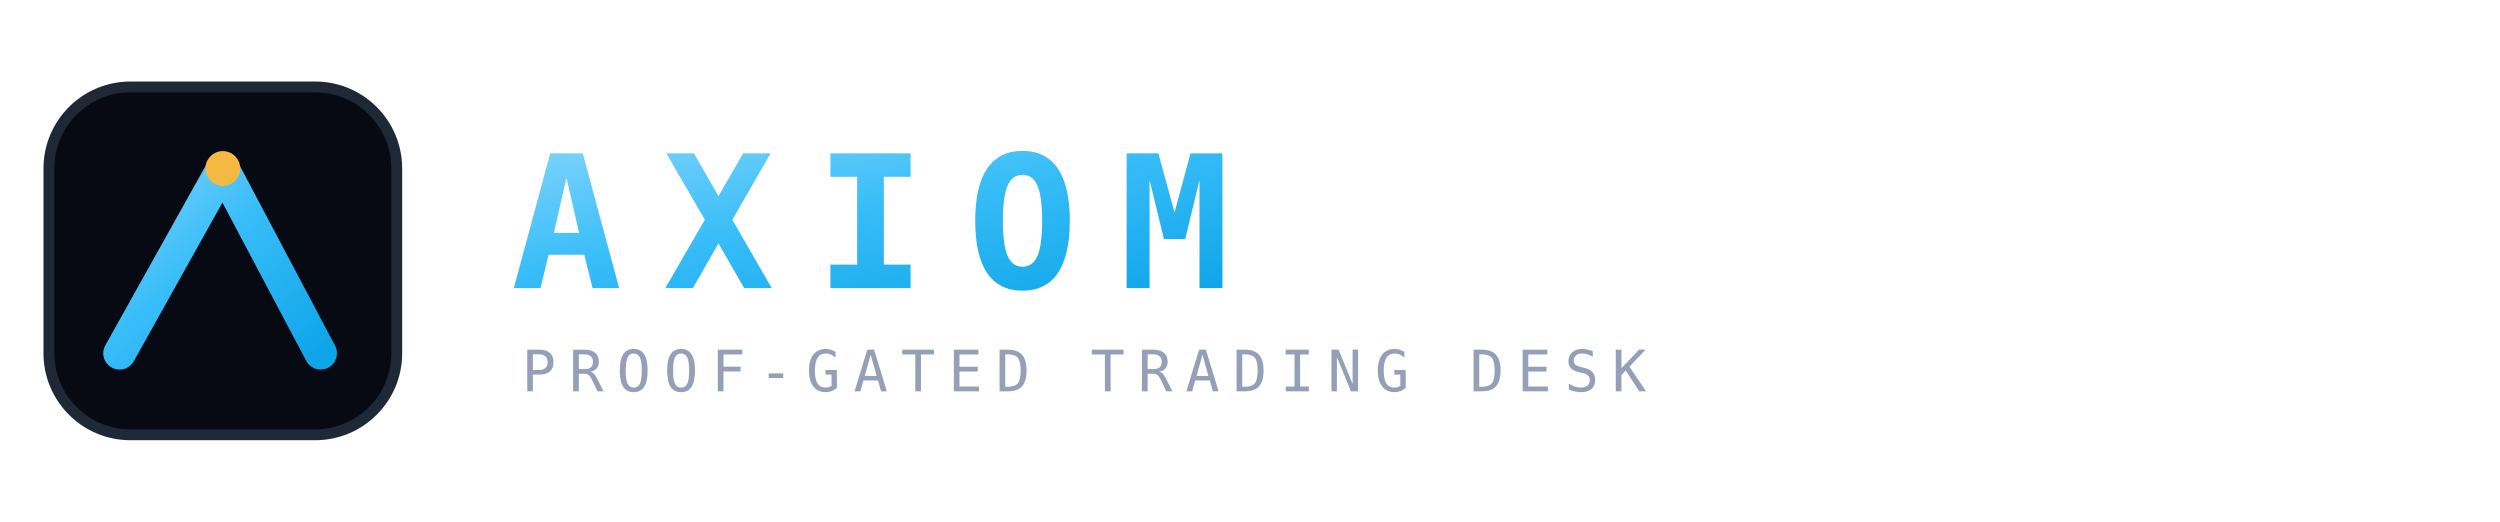
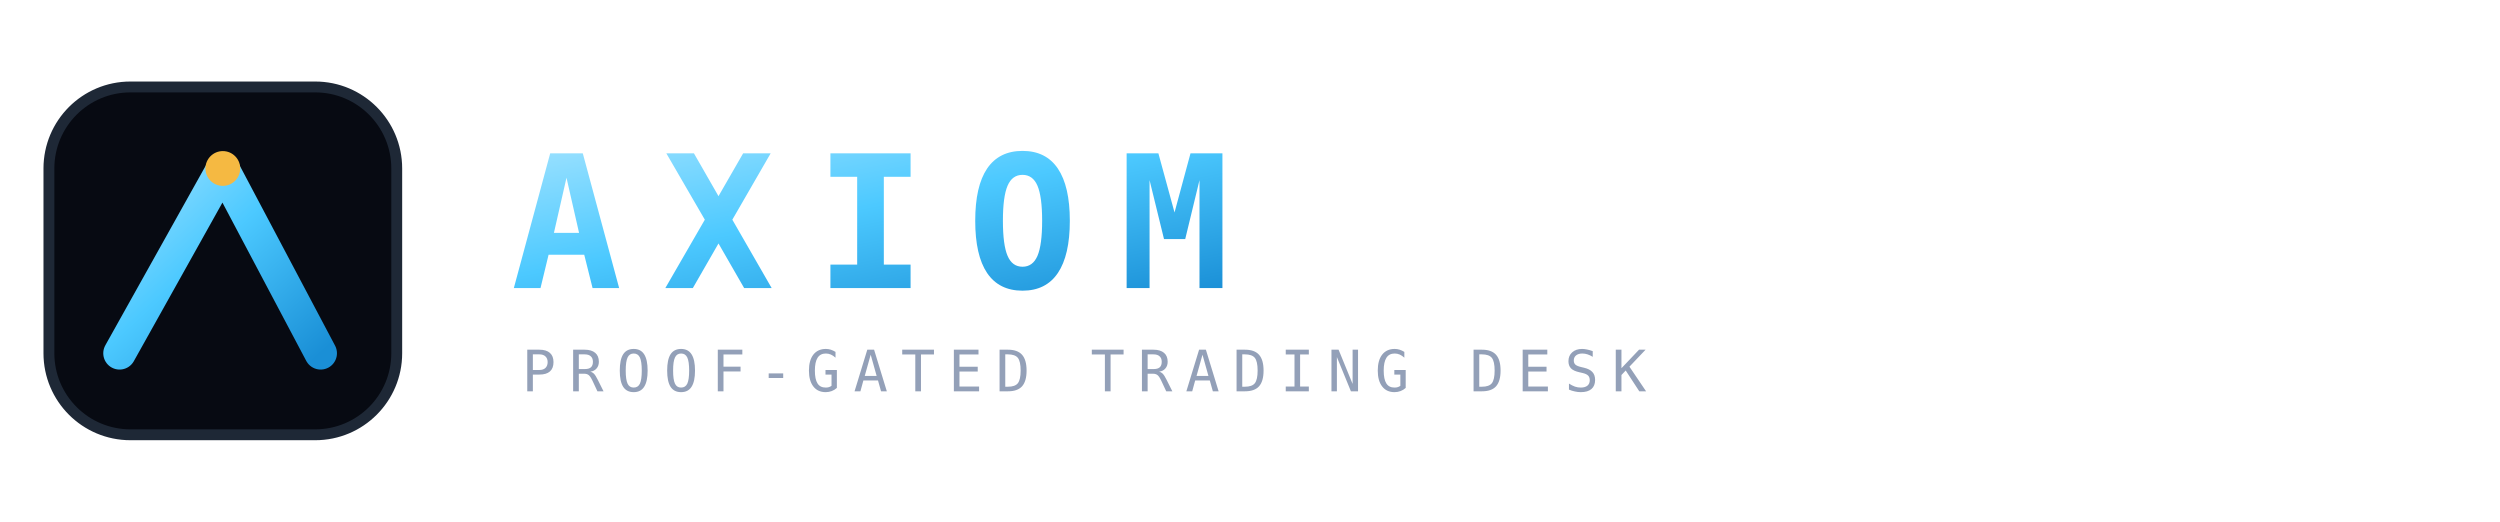
<svg xmlns="http://www.w3.org/2000/svg" viewBox="0 0 460 96" width="460" height="96" role="img" aria-label="AXIOM — proof-gated trading desk">
  <defs>
    <linearGradient id="g" x1="0" y1="0" x2="1" y2="1">
-       <stop offset="0%" stop-color="#7dd3fc" />
-       <stop offset="45%" stop-color="#38bdf8" />
-       <stop offset="100%" stop-color="#0ea5e9" />
+       <stop offset="0%" stop-color="#9be1ff" />
+       <stop offset="45%" stop-color="#4cc9ff" />
+       <stop offset="100%" stop-color="#1a8fd6" />
    </linearGradient>
  </defs>
  <rect x="9" y="16" width="64" height="64" rx="15" fill="#070a12" stroke="#1e2836" stroke-width="2" />
  <path d="M22 65 L41 31 L59 65" fill="none" stroke="url(#g)" stroke-width="6" stroke-linecap="round" stroke-linejoin="round" />
  <path d="M26 55 H55" stroke="url(#g)" stroke-width="4" stroke-linecap="round" opacity="0.95" />
  <circle cx="41" cy="31" r="3.2" fill="#f5b942" />
  <text x="94" y="53" font-family="JetBrains Mono, ui-monospace, SFMono-Regular, Menlo, monospace" font-size="34" font-weight="800" letter-spacing="7.5" fill="url(#g)">AXIOM</text>
  <text x="96" y="72" font-family="JetBrains Mono, ui-monospace, SFMono-Regular, Menlo, monospace" font-size="10.5" letter-spacing="2.4" fill="#93a0b8">PROOF-GATED TRADING DESK</text>
</svg>
